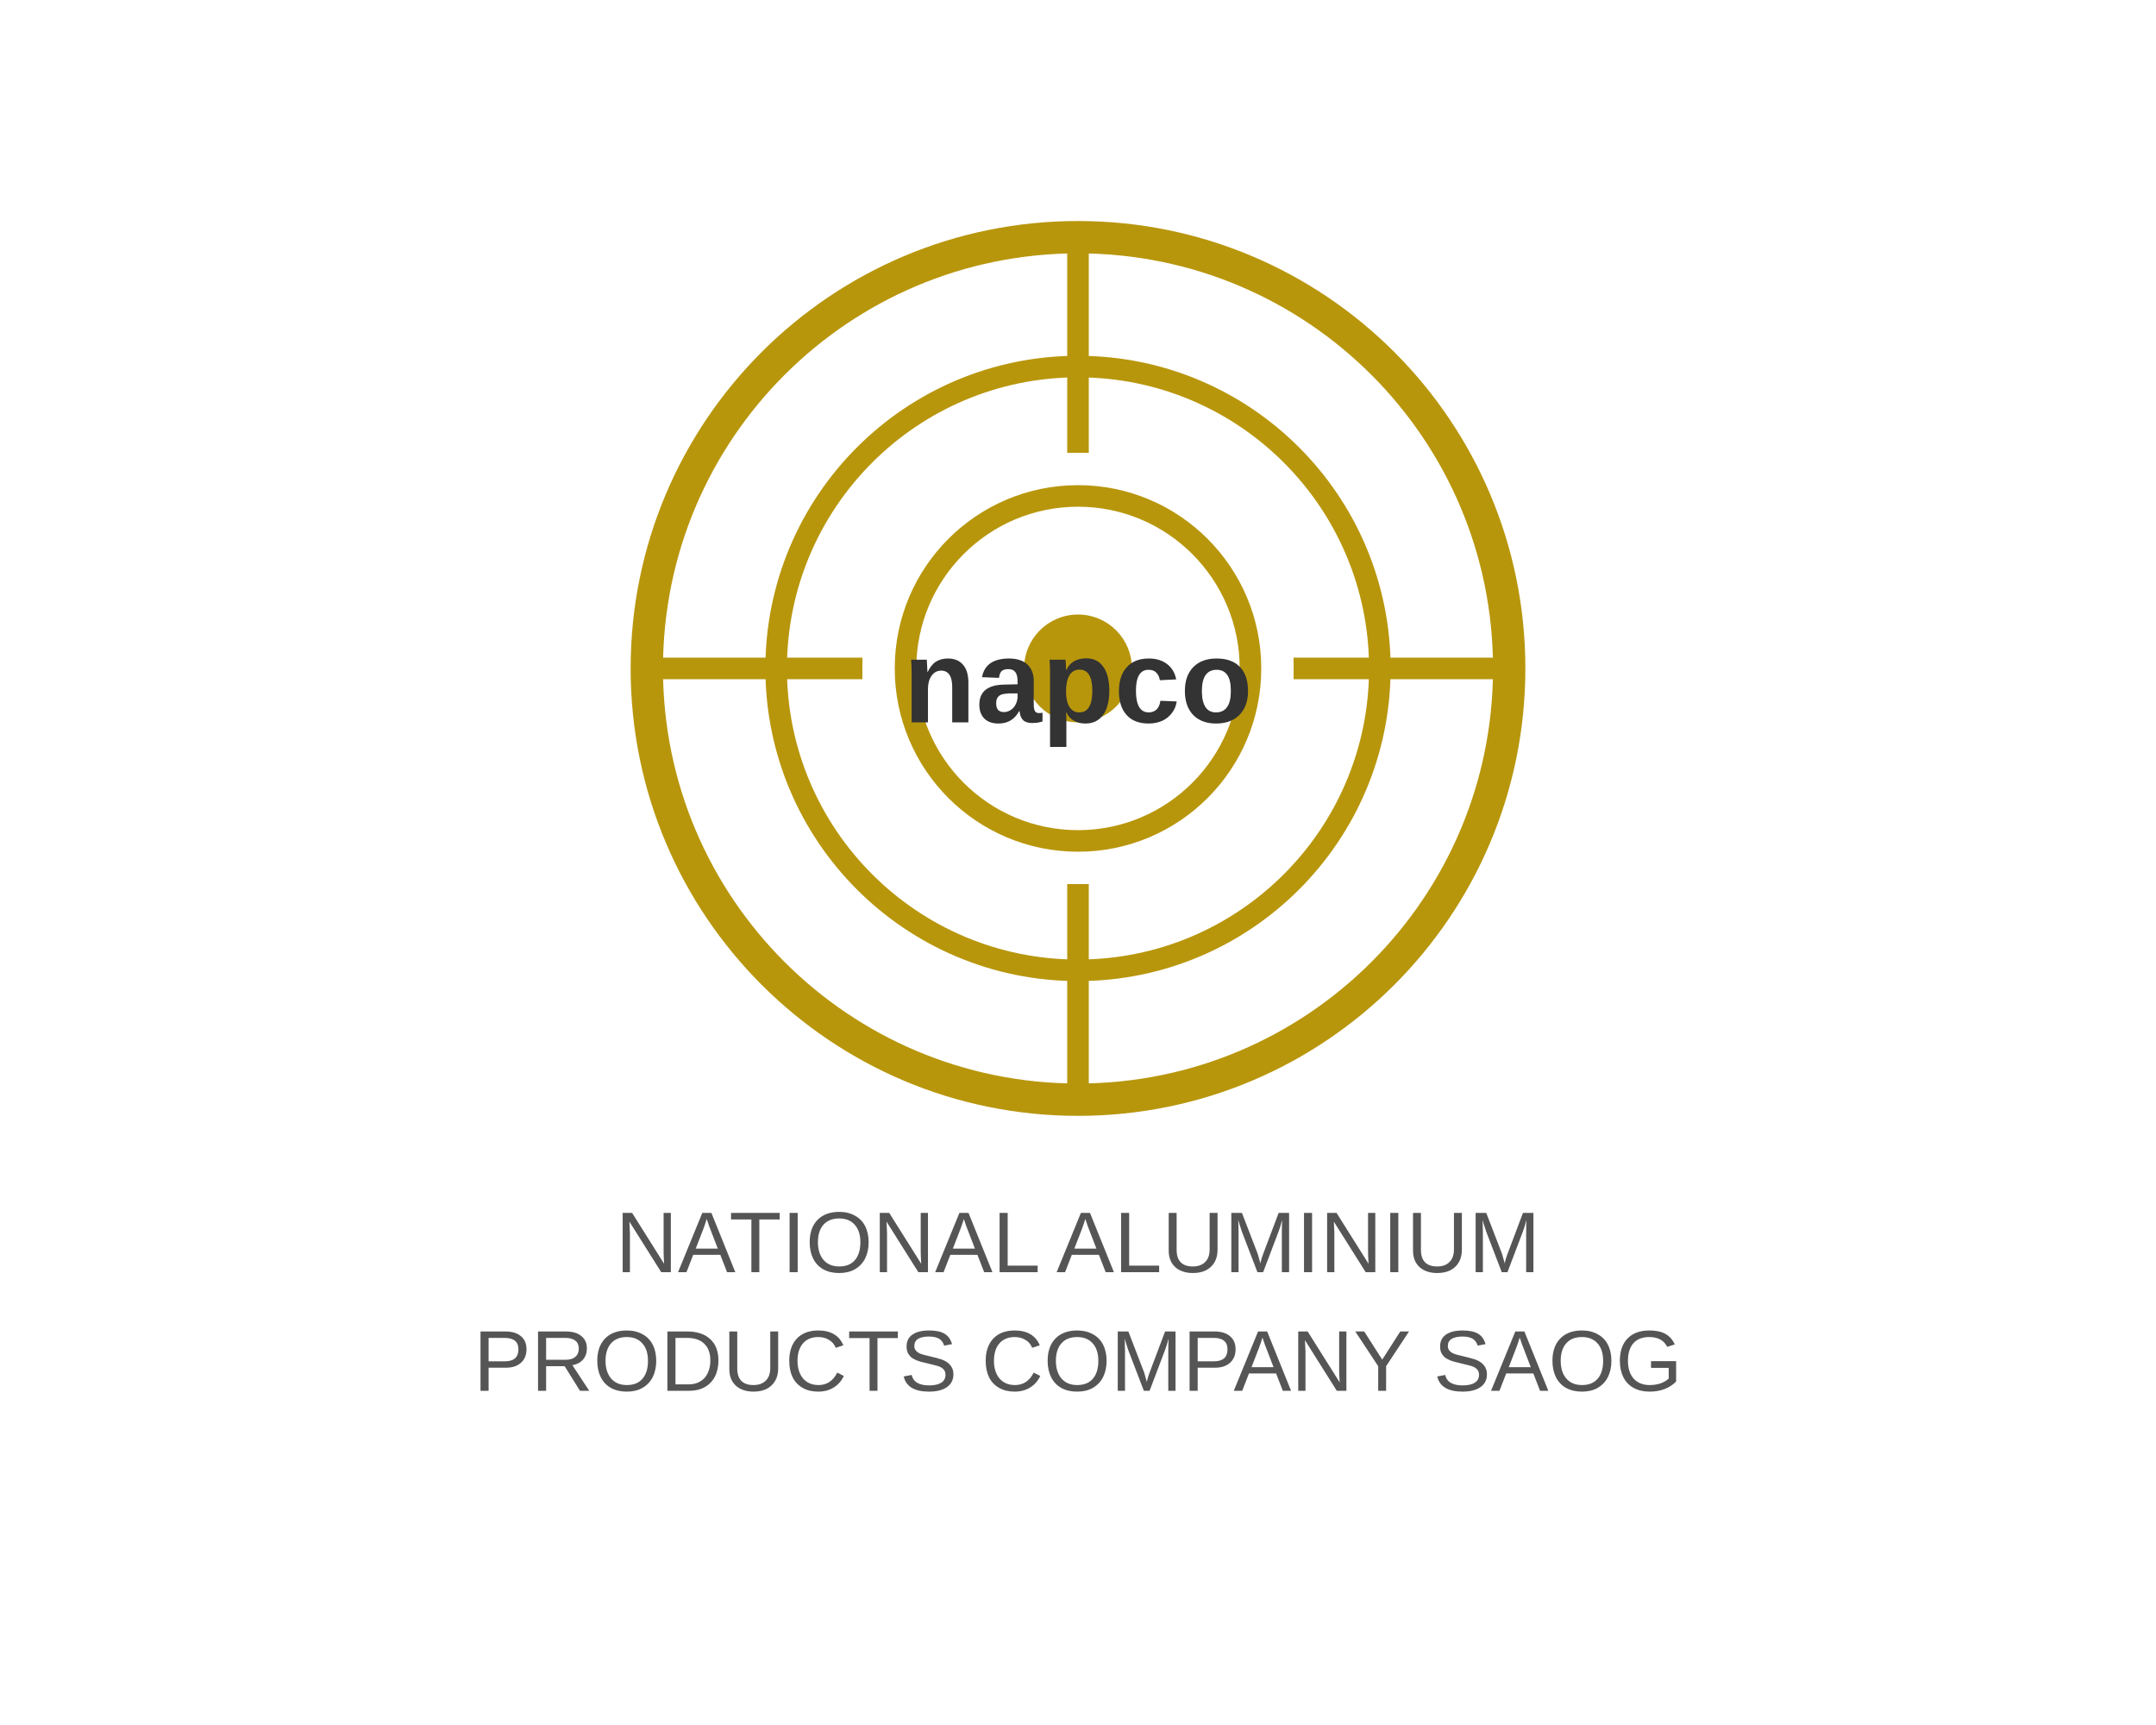
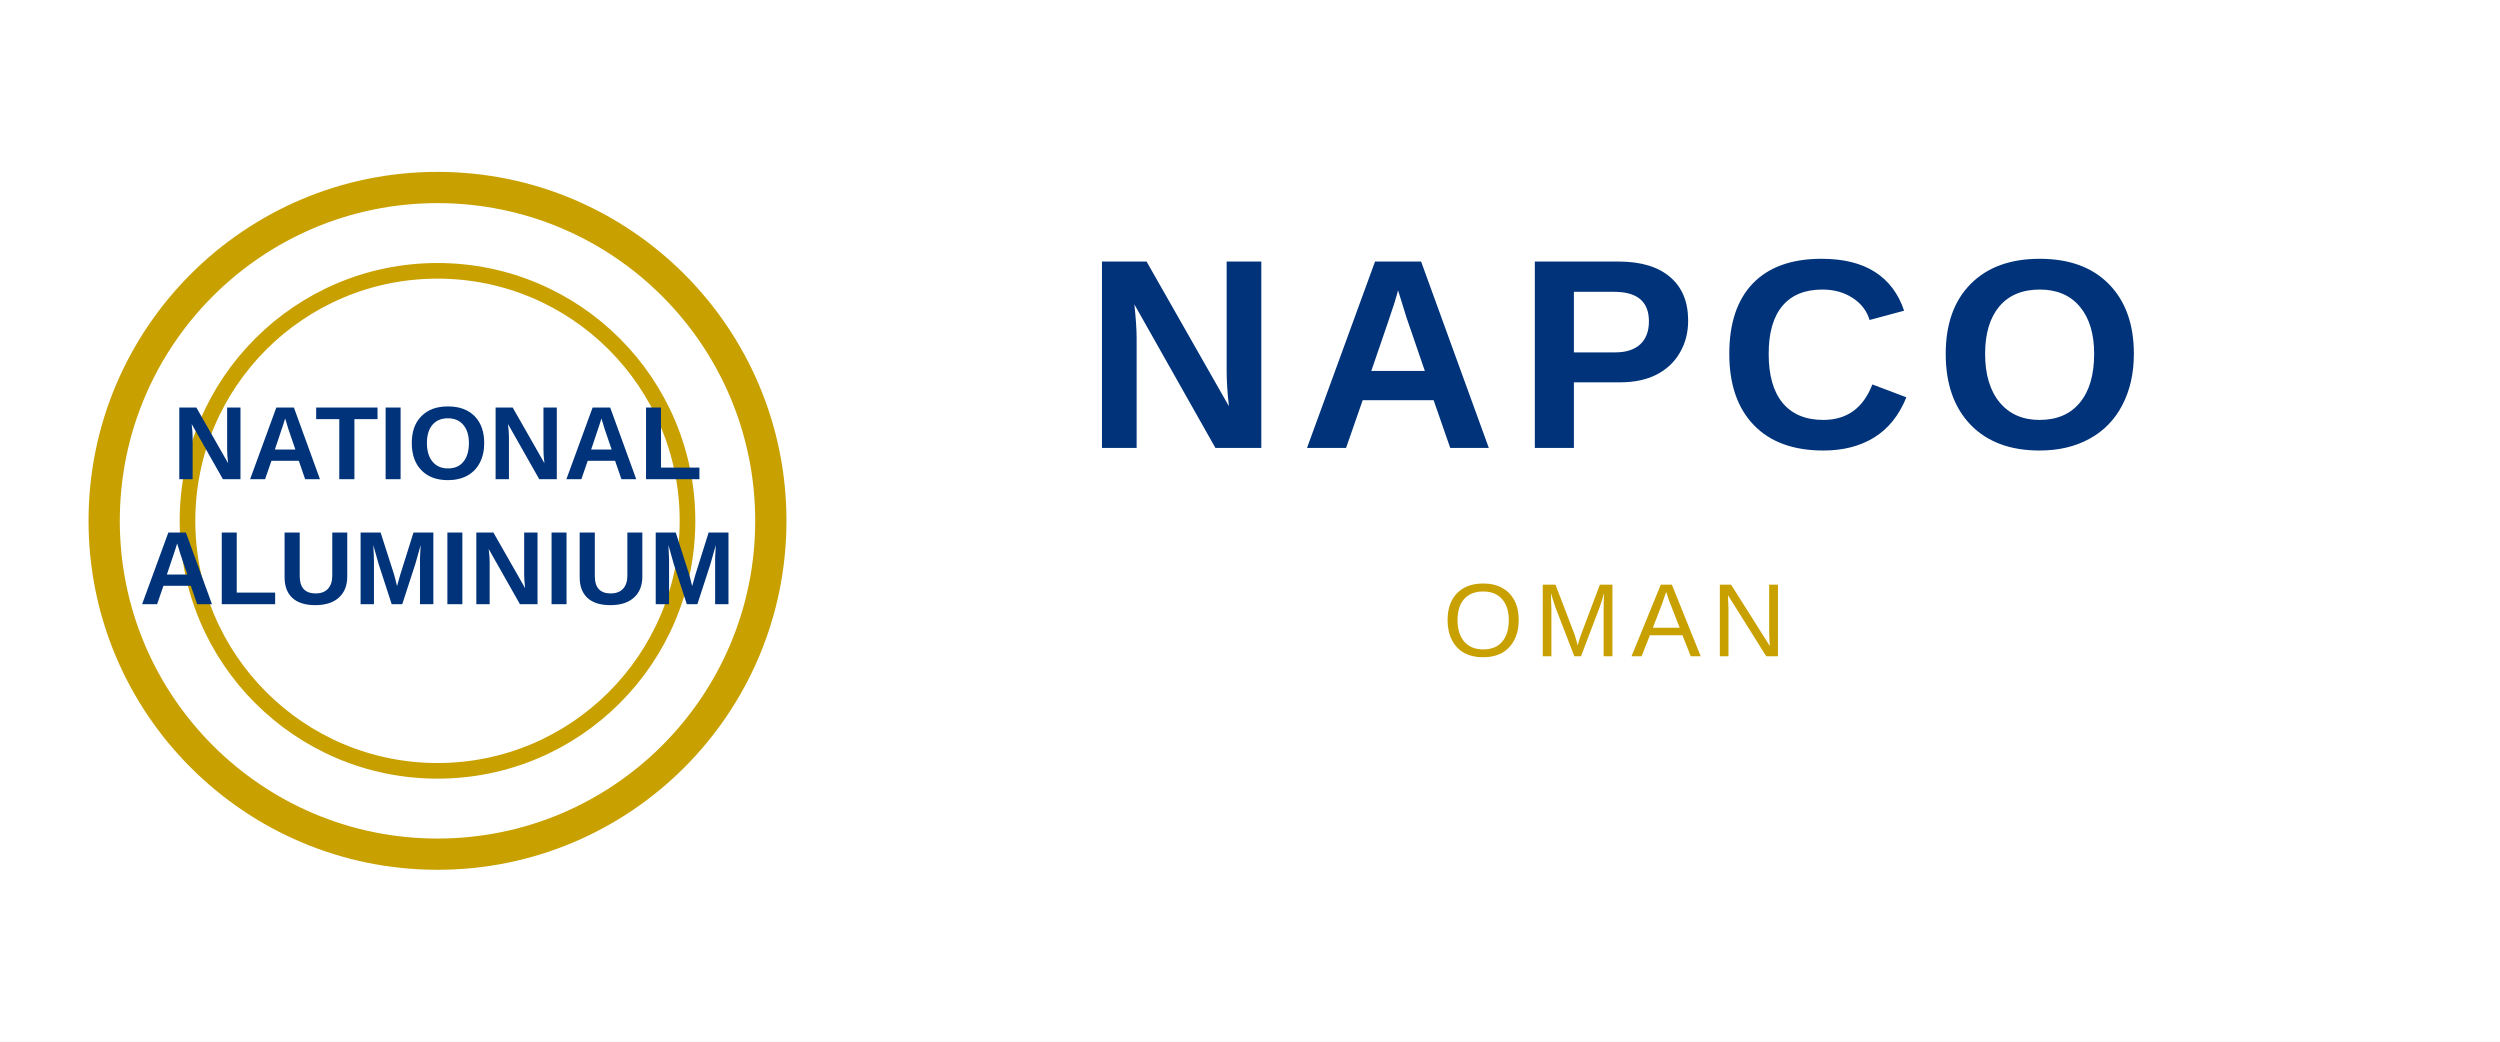
- <svg xmlns="http://www.w3.org/2000/svg" viewBox="0 0 200 160" width="200" height="160">
-   <rect width="200" height="160" fill="white" />
-   <circle cx="100" cy="62" r="40" fill="none" stroke="#b8960c" stroke-width="3" />
-   <circle cx="100" cy="62" r="28" fill="none" stroke="#b8960c" stroke-width="2" />
-   <circle cx="100" cy="62" r="16" fill="none" stroke="#b8960c" stroke-width="2" />
-   <circle cx="100" cy="62" r="5" fill="#b8960c" />
-   <line x1="100" y1="22" x2="100" y2="42" stroke="#b8960c" stroke-width="2" />
-   <line x1="100" y1="82" x2="100" y2="102" stroke="#b8960c" stroke-width="2" />
-   <line x1="60" y1="62" x2="80" y2="62" stroke="#b8960c" stroke-width="2" />
-   <line x1="120" y1="62" x2="140" y2="62" stroke="#b8960c" stroke-width="2" />
-   <text x="100" y="67" text-anchor="middle" font-family="Arial" font-size="11" font-weight="bold" fill="#333">napco</text>
-   <text x="100" y="118" text-anchor="middle" font-family="Arial" font-size="8" fill="#555">NATIONAL ALUMINIUM</text>
-   <text x="100" y="129" text-anchor="middle" font-family="Arial" font-size="8" fill="#555">PRODUCTS COMPANY SAOG</text>
+ <svg xmlns="http://www.w3.org/2000/svg" viewBox="0 0 240 100" width="240" height="100">
+   <rect width="240" height="100" fill="white" />
+   <circle cx="42" cy="50" r="32" fill="none" stroke="#C8A000" stroke-width="3" />
+   <circle cx="42" cy="50" r="24" fill="none" stroke="#C8A000" stroke-width="1.5" />
+   <text x="42" y="46" text-anchor="middle" font-family="Arial,sans-serif" font-size="10" font-weight="700" fill="#00337A">NATIONAL</text>
+   <text x="42" y="58" text-anchor="middle" font-family="Arial,sans-serif" font-size="10" font-weight="700" fill="#00337A">ALUMINIUM</text>
+   <text x="155" y="43" text-anchor="middle" font-family="'Arial Black',Arial,sans-serif" font-size="26" font-weight="900" fill="#00337A" letter-spacing="2">NAPCO</text>
+   <text x="155" y="63" text-anchor="middle" font-family="Arial,sans-serif" font-size="10" fill="#C8A000" letter-spacing="1">OMAN</text>
</svg>
